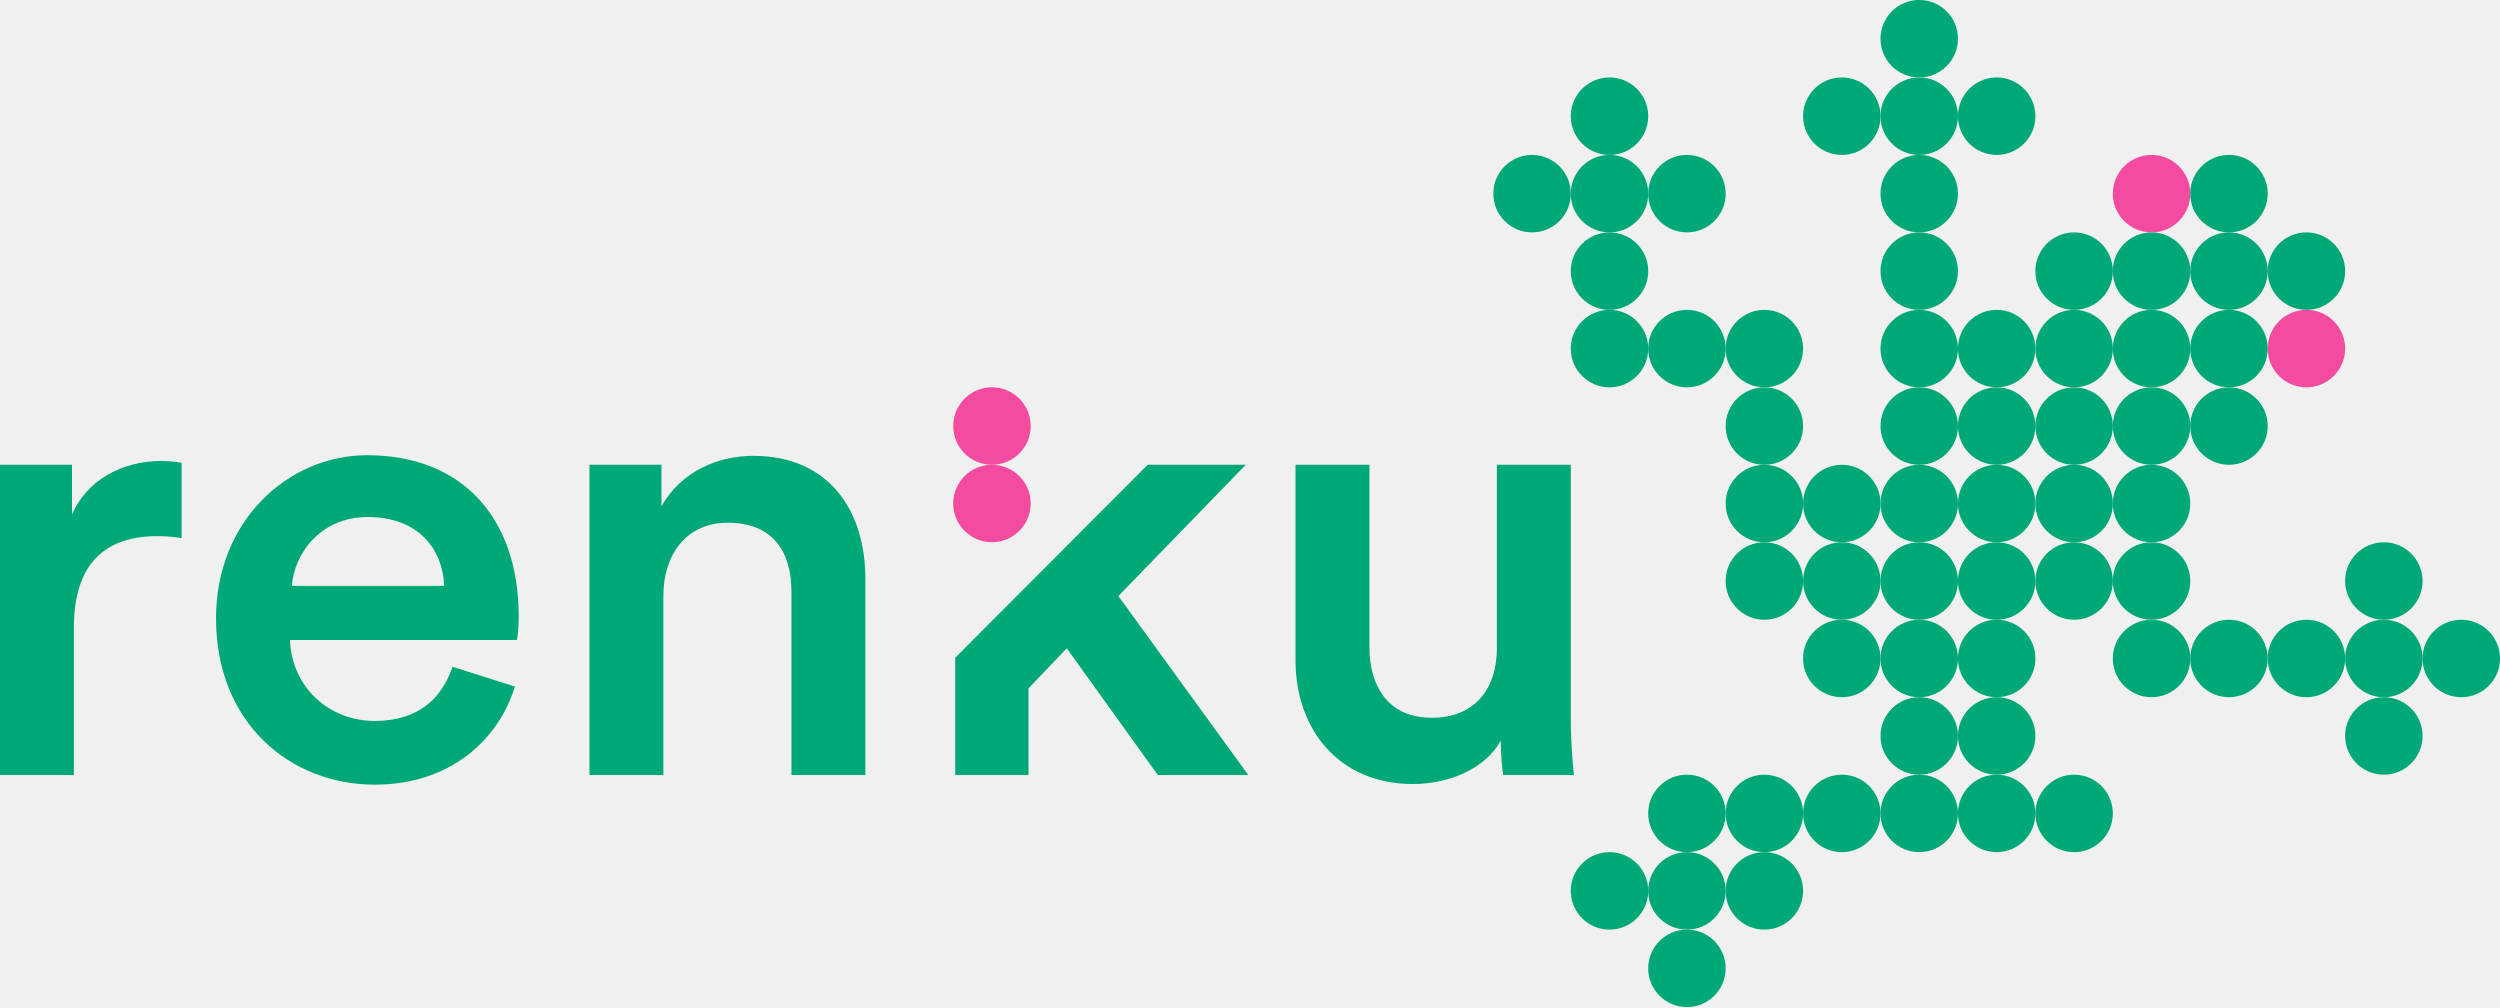
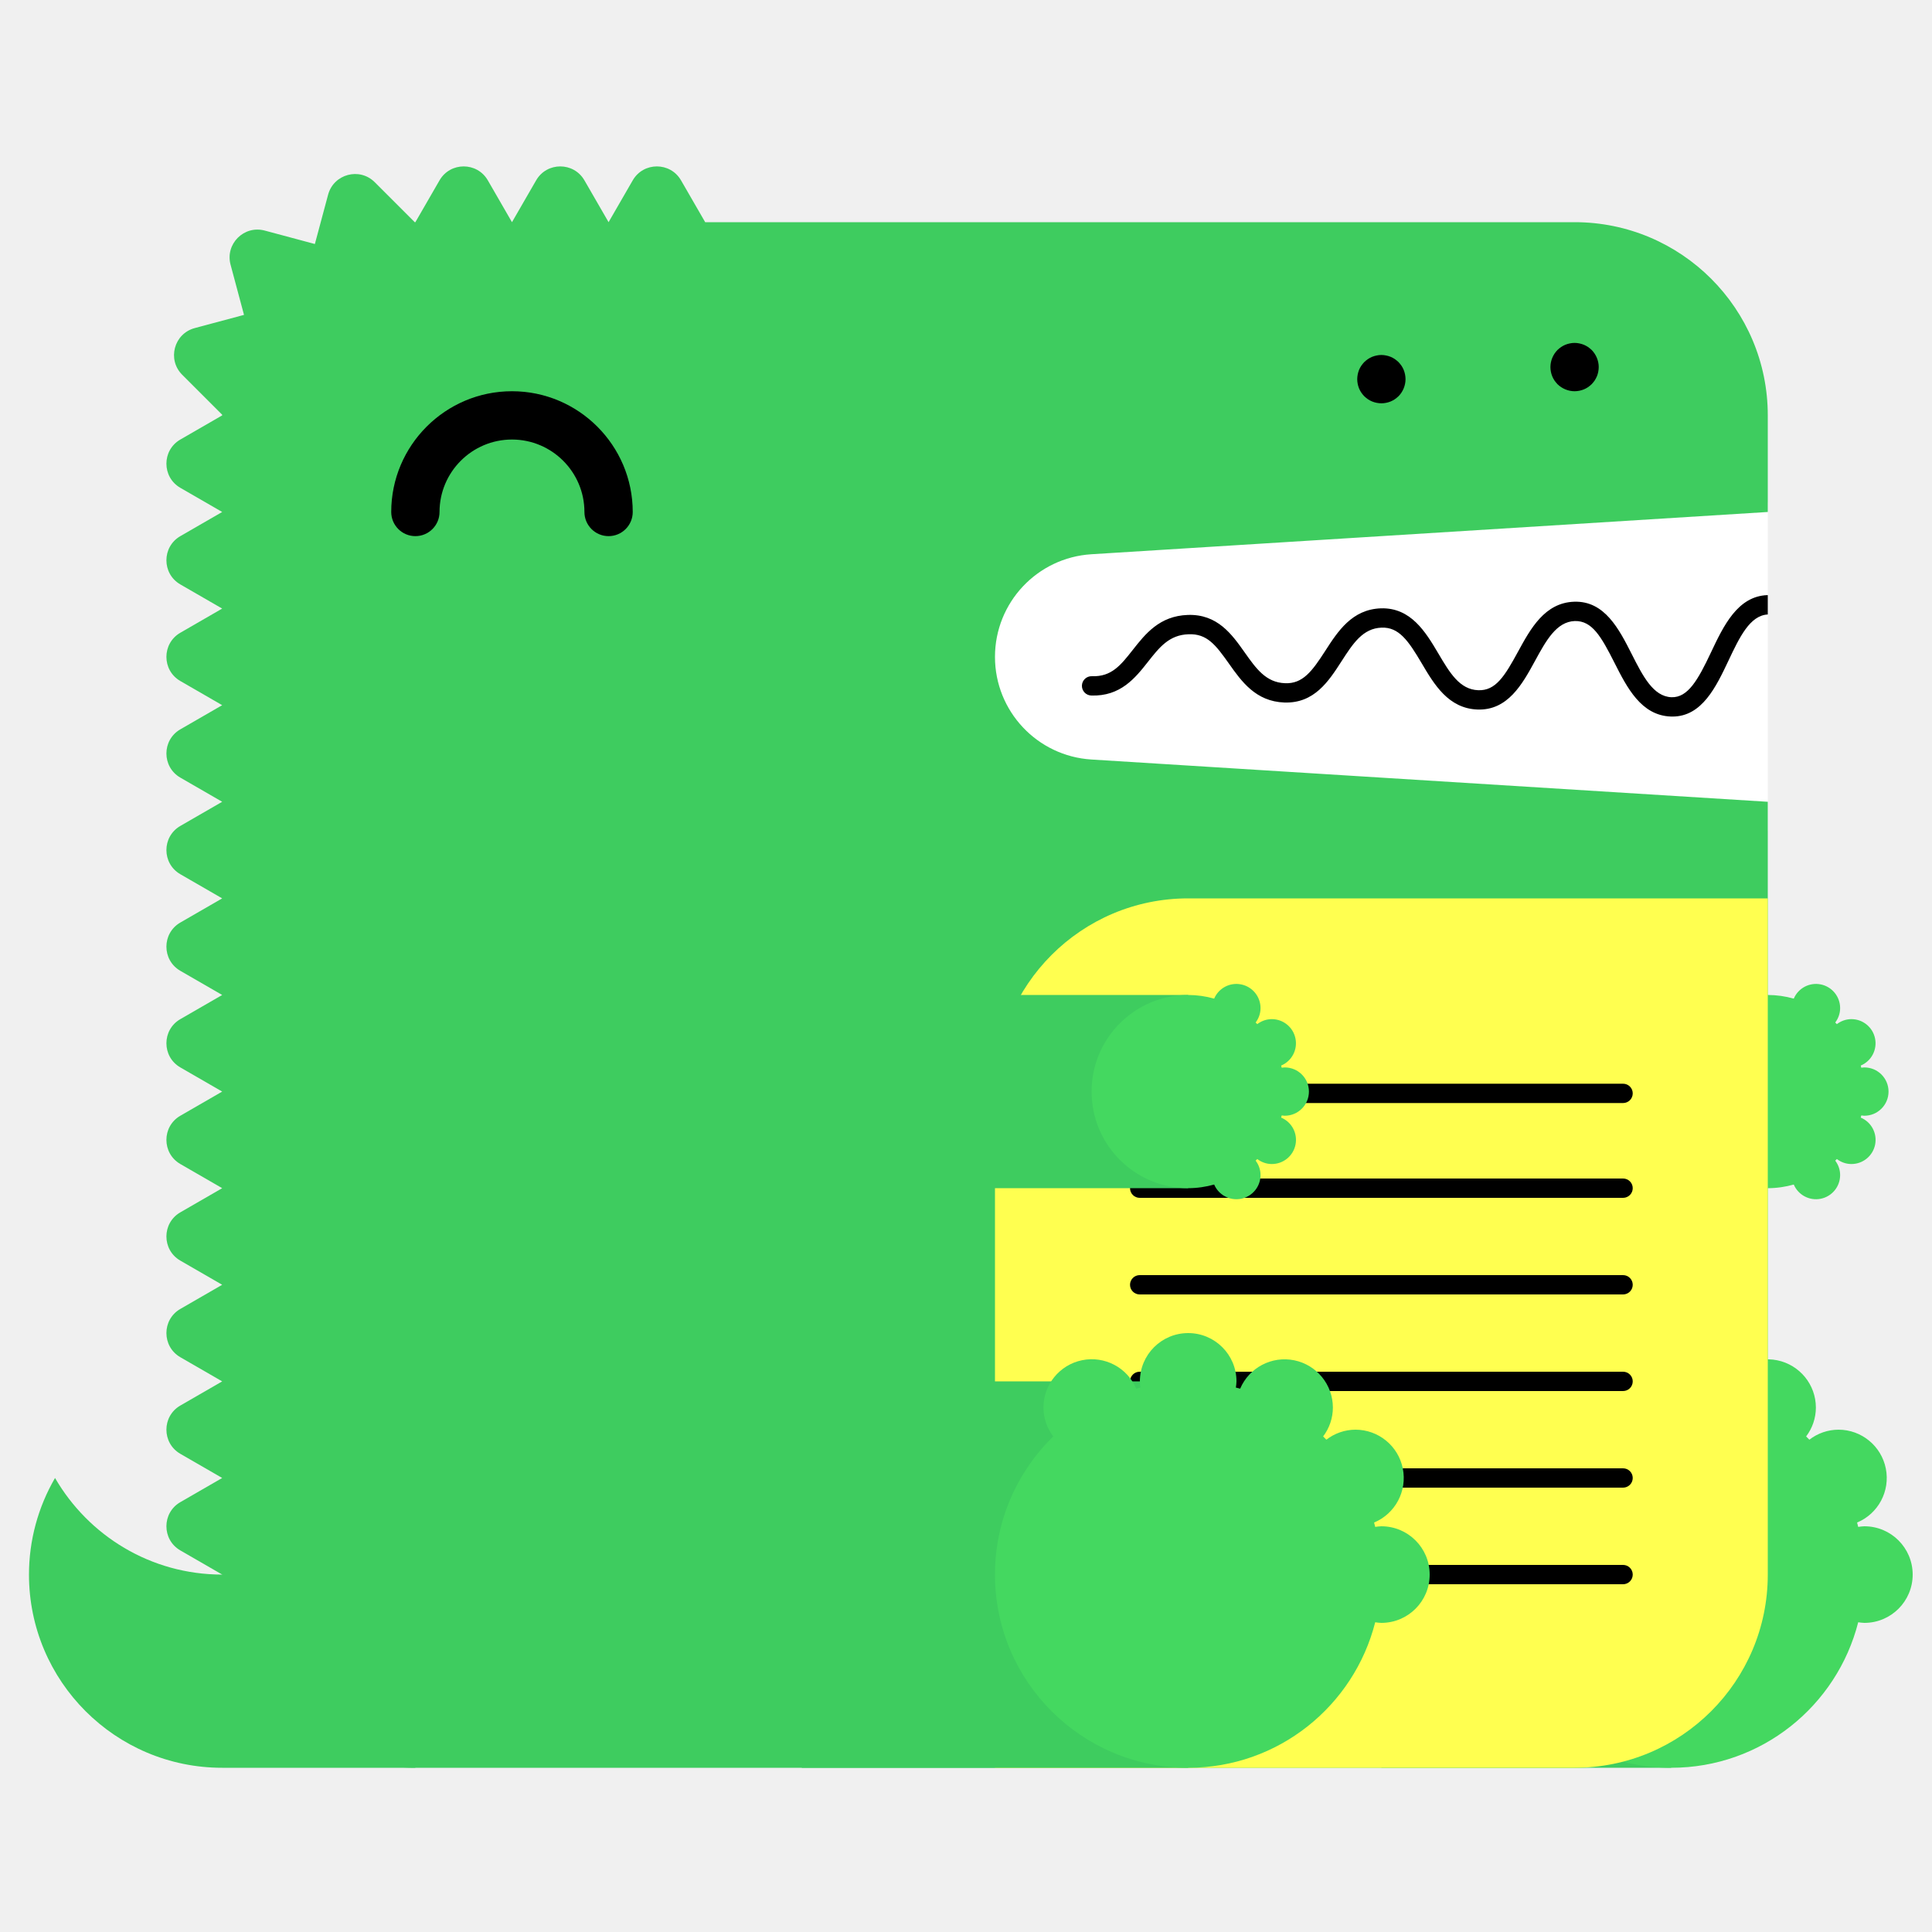
- <svg xmlns="http://www.w3.org/2000/svg" viewBox="0 0 531.933 214.28" height="214.28" width="531.933" xml:space="preserve" id="svg2" version="1.1">
-   <defs id="defs6" />
-   <g transform="matrix(1.333333,0,0,-1.333333,0,214.28)" id="g10">
-     <g transform="scale(0.1)" id="g12">
-       <path id="path14" style="fill:#f24ba0;fill-opacity:1;fill-rule:nonzero;stroke:none" d="m 3495.25,1298.06 c 0,-34.14 -27.67,-61.81 -61.81,-61.81 -34.14,0 -61.82,27.67 -61.82,61.81 0,34.14 27.68,61.81 61.82,61.81 34.14,0 61.81,-27.67 61.81,-61.81" />
-       <path id="path16" style="fill:#f24ba0;fill-opacity:1;fill-rule:nonzero;stroke:none" d="m 3742.39,1050.81 c 0,-34.14 -27.68,-61.814 -61.81,-61.814 -34.14,0 -61.81,27.674 -61.81,61.814 0,34.14 27.67,61.81 61.81,61.81 34.13,0 61.81,-27.67 61.81,-61.81" />
-       <path id="path18" style="fill:#f24ba0;fill-opacity:1;fill-rule:nonzero;stroke:none" d="m 1644.77,803.617 c 0,-34.14 -27.67,-61.816 -61.81,-61.816 -34.13,0 -61.81,27.676 -61.81,61.816 0,34.137 27.68,61.809 61.81,61.809 34.14,0 61.81,-27.672 61.81,-61.809" />
-       <path id="path20" style="fill:#f24ba0;fill-opacity:1;fill-rule:nonzero;stroke:none" d="m 1644.77,927.238 c 0,-34.136 -27.67,-61.812 -61.81,-61.812 -34.13,0 -61.81,27.676 -61.81,61.812 0,34.141 27.68,61.813 61.81,61.813 34.14,0 61.81,-27.672 61.81,-61.813" />
-       <path id="path22" style="fill:#00a877;fill-opacity:1;fill-rule:nonzero;stroke:none" d="m 3371.68,927.184 c 0,-34.137 -27.68,-61.809 -61.82,-61.809 -34.13,0 -61.81,27.672 -61.81,61.809 0,34.136 27.68,61.812 61.81,61.812 34.14,0 61.82,-27.676 61.82,-61.812" />
-       <path id="path24" style="fill:#00a877;fill-opacity:1;fill-rule:nonzero;stroke:none" d="m 3124.53,1421.68 c 0,-34.13 -27.67,-61.81 -61.81,-61.81 -34.14,0 -61.81,27.68 -61.81,61.81 0,34.14 27.67,61.82 61.81,61.82 34.14,0 61.81,-27.68 61.81,-61.82" />
-       <path id="path26" style="fill:#00a877;fill-opacity:1;fill-rule:nonzero;stroke:none" d="m 2630.25,1298.06 c 0,-34.14 -27.67,-61.81 -61.81,-61.81 -34.15,0 -61.82,27.67 -61.82,61.81 0,34.14 27.67,61.81 61.82,61.81 34.14,0 61.81,-27.67 61.81,-61.81" />
-       <path id="path28" style="fill:#00a877;fill-opacity:1;fill-rule:nonzero;stroke:none" d="m 3124.53,1298.06 c 0,-34.14 -27.67,-61.81 -61.81,-61.81 -34.14,0 -61.81,27.67 -61.81,61.81 0,34.14 27.67,61.81 61.81,61.81 34.14,0 61.81,-27.67 61.81,-61.81" />
-       <path id="path30" style="fill:#00a877;fill-opacity:1;fill-rule:nonzero;stroke:none" d="m 2630.25,1174.43 c 0,-34.13 -27.67,-61.81 -61.81,-61.81 -34.15,0 -61.82,27.68 -61.82,61.81 0,34.14 27.67,61.82 61.82,61.82 34.14,0 61.81,-27.68 61.81,-61.82" />
-       <path id="path32" style="fill:#00a877;fill-opacity:1;fill-rule:nonzero;stroke:none" d="m 3124.53,1174.43 c 0,-34.13 -27.67,-61.81 -61.81,-61.81 -34.14,0 -61.81,27.68 -61.81,61.81 0,34.14 27.67,61.82 61.81,61.82 34.14,0 61.81,-27.68 61.81,-61.82" />
-       <path id="path34" style="fill:#00a877;fill-opacity:1;fill-rule:nonzero;stroke:none" d="m 2630.25,1050.81 c 0,-34.14 -27.67,-61.814 -61.81,-61.814 -34.15,0 -61.82,27.674 -61.82,61.814 0,34.14 27.67,61.81 61.82,61.81 34.14,0 61.81,-27.67 61.81,-61.81" />
-       <path id="path36" style="fill:#00a877;fill-opacity:1;fill-rule:nonzero;stroke:none" d="m 2753.82,1050.81 c 0,-34.14 -27.68,-61.814 -61.81,-61.814 -34.14,0 -61.82,27.674 -61.82,61.814 0,34.14 27.68,61.81 61.82,61.81 34.13,0 61.81,-27.67 61.81,-61.81" />
-       <path id="path38" style="fill:#00a877;fill-opacity:1;fill-rule:nonzero;stroke:none" d="m 2877.39,1050.81 c 0,-34.14 -27.68,-61.814 -61.82,-61.814 -34.13,0 -61.8,27.674 -61.8,61.814 0,34.14 27.67,61.81 61.8,61.81 34.14,0 61.82,-27.67 61.82,-61.81" />
-       <path id="path40" style="fill:#00a877;fill-opacity:1;fill-rule:nonzero;stroke:none" d="m 3124.53,1050.81 c 0,-34.14 -27.67,-61.814 -61.81,-61.814 -34.14,0 -61.81,27.674 -61.81,61.814 0,34.14 27.67,61.81 61.81,61.81 34.14,0 61.81,-27.67 61.81,-61.81" />
-       <path id="path42" style="fill:#00a877;fill-opacity:1;fill-rule:nonzero;stroke:none" d="m 3248.1,1050.81 c 0,-34.14 -27.67,-61.814 -61.8,-61.814 -34.14,0 -61.82,27.674 -61.82,61.814 0,34.14 27.68,61.81 61.82,61.81 34.13,0 61.8,-27.67 61.8,-61.81" />
-       <path id="path44" style="fill:#00a877;fill-opacity:1;fill-rule:nonzero;stroke:none" d="m 3371.68,1050.81 c 0,-34.14 -27.68,-61.814 -61.82,-61.814 -34.13,0 -61.81,27.674 -61.81,61.814 0,34.14 27.68,61.81 61.81,61.81 34.14,0 61.82,-27.67 61.82,-61.81" />
-       <path id="path46" style="fill:#00a877;fill-opacity:1;fill-rule:nonzero;stroke:none" d="m 3495.25,1050.81 c 0,-34.14 -27.67,-61.814 -61.81,-61.814 -34.14,0 -61.82,27.674 -61.82,61.814 0,34.14 27.68,61.81 61.82,61.81 34.14,0 61.81,-27.67 61.81,-61.81" />
-       <path id="path48" style="fill:#00a877;fill-opacity:1;fill-rule:nonzero;stroke:none" d="m 2877.39,927.184 c 0,-34.137 -27.68,-61.809 -61.82,-61.809 -34.13,0 -61.8,27.672 -61.8,61.809 0,34.136 27.67,61.812 61.8,61.812 34.14,0 61.82,-27.676 61.82,-61.812" />
-       <path id="path50" style="fill:#00a877;fill-opacity:1;fill-rule:nonzero;stroke:none" d="m 3248.1,927.184 c 0,-34.137 -27.67,-61.809 -61.8,-61.809 -34.14,0 -61.82,27.672 -61.82,61.809 0,34.136 27.68,61.812 61.82,61.812 34.13,0 61.8,-27.676 61.8,-61.812" />
-       <path id="path52" style="fill:#00a877;fill-opacity:1;fill-rule:nonzero;stroke:none" d="m 3495.25,927.184 c 0,-34.137 -27.67,-61.809 -61.81,-61.809 -34.14,0 -61.82,27.672 -61.82,61.809 0,34.136 27.68,61.812 61.82,61.812 34.14,0 61.81,-27.676 61.81,-61.812" />
-       <path id="path54" style="fill:#00a877;fill-opacity:1;fill-rule:nonzero;stroke:none" d="m 2877.39,803.559 c 0,-34.141 -27.68,-61.809 -61.82,-61.809 -34.13,0 -61.8,27.668 -61.8,61.809 0,34.14 27.67,61.816 61.8,61.816 34.14,0 61.82,-27.676 61.82,-61.816" />
-       <path id="path56" style="fill:#00a877;fill-opacity:1;fill-rule:nonzero;stroke:none" d="m 3124.53,803.559 c 0,-34.141 -27.67,-61.809 -61.81,-61.809 -34.14,0 -61.81,27.668 -61.81,61.809 0,34.14 27.67,61.816 61.81,61.816 34.14,0 61.81,-27.676 61.81,-61.816" />
-       <path id="path58" style="fill:#00a877;fill-opacity:1;fill-rule:nonzero;stroke:none" d="m 3248.1,803.559 c 0,-34.141 -27.67,-61.809 -61.8,-61.809 -34.14,0 -61.82,27.668 -61.82,61.809 0,34.14 27.68,61.816 61.82,61.816 34.13,0 61.8,-27.676 61.8,-61.816" />
-       <path id="path60" style="fill:#00a877;fill-opacity:1;fill-rule:nonzero;stroke:none" d="m 3371.68,803.559 c 0,-34.141 -27.68,-61.809 -61.82,-61.809 -34.13,0 -61.81,27.668 -61.81,61.809 0,34.14 27.68,61.816 61.81,61.816 34.14,0 61.82,-27.676 61.82,-61.816" />
-       <path id="path62" style="fill:#00a877;fill-opacity:1;fill-rule:nonzero;stroke:none" d="m 3495.25,803.559 c 0,-34.141 -27.67,-61.809 -61.81,-61.809 -34.14,0 -61.82,27.668 -61.82,61.809 0,34.14 27.68,61.816 61.82,61.816 34.14,0 61.81,-27.676 61.81,-61.816" />
-       <path id="path64" style="fill:#00a877;fill-opacity:1;fill-rule:nonzero;stroke:none" d="m 2877.39,679.934 c 0,-34.141 -27.68,-61.817 -61.82,-61.817 -34.13,0 -61.8,27.676 -61.8,61.817 0,34.14 27.67,61.816 61.8,61.816 34.14,0 61.82,-27.676 61.82,-61.816" />
-       <path id="path66" style="fill:#00a877;fill-opacity:1;fill-rule:nonzero;stroke:none" d="m 3124.53,679.934 c 0,-34.141 -27.67,-61.817 -61.81,-61.817 -34.14,0 -61.81,27.676 -61.81,61.817 0,34.14 27.67,61.816 61.81,61.816 34.14,0 61.81,-27.676 61.81,-61.816" />
-       <path id="path68" style="fill:#00a877;fill-opacity:1;fill-rule:nonzero;stroke:none" d="m 3248.1,679.934 c 0,-34.141 -27.67,-61.817 -61.8,-61.817 -34.14,0 -61.82,27.676 -61.82,61.817 0,34.14 27.68,61.816 61.82,61.816 34.13,0 61.8,-27.676 61.8,-61.816" />
-       <path id="path70" style="fill:#00a877;fill-opacity:1;fill-rule:nonzero;stroke:none" d="m 3495.25,679.934 c 0,-34.141 -27.67,-61.817 -61.81,-61.817 -34.14,0 -61.82,27.676 -61.82,61.817 0,34.14 27.68,61.816 61.82,61.816 34.14,0 61.81,-27.676 61.81,-61.816" />
-       <path id="path72" style="fill:#00a877;fill-opacity:1;fill-rule:nonzero;stroke:none" d="m 3495.25,556.309 c 0,-34.137 -27.67,-61.821 -61.81,-61.821 -34.14,0 -61.82,27.684 -61.82,61.821 0,34.14 27.68,61.808 61.82,61.808 34.14,0 61.81,-27.668 61.81,-61.808" />
-       <path id="path74" style="fill:#00a877;fill-opacity:1;fill-rule:nonzero;stroke:none" d="m 3618.82,556.309 c 0,-34.137 -27.67,-61.821 -61.81,-61.821 -34.14,0 -61.82,27.684 -61.82,61.821 0,34.14 27.68,61.808 61.82,61.808 34.14,0 61.81,-27.668 61.81,-61.808" />
-       <path id="path76" style="fill:#00a877;fill-opacity:1;fill-rule:nonzero;stroke:none" d="m 3742.39,556.309 c 0,-34.137 -27.68,-61.821 -61.81,-61.821 -34.14,0 -61.81,27.684 -61.81,61.821 0,34.14 27.67,61.808 61.81,61.808 34.13,0 61.81,-27.668 61.81,-61.808" />
-       <path id="path78" style="fill:#00a877;fill-opacity:1;fill-rule:nonzero;stroke:none" d="m 3865.96,556.309 c 0,-34.137 -27.67,-61.821 -61.81,-61.821 -34.13,0 -61.81,27.684 -61.81,61.821 0,34.14 27.68,61.808 61.81,61.808 34.14,0 61.81,-27.668 61.81,-61.808" />
-       <path id="path80" style="fill:#00a877;fill-opacity:1;fill-rule:nonzero;stroke:none" d="m 3124.53,432.691 c 0,-34.14 -27.67,-61.82 -61.81,-61.82 -34.14,0 -61.81,27.68 -61.81,61.82 0,34.129 27.67,61.797 61.81,61.797 34.14,0 61.81,-27.668 61.81,-61.797" />
-       <path id="path82" style="fill:#00a877;fill-opacity:1;fill-rule:nonzero;stroke:none" d="m 3248.1,432.691 c 0,-34.14 -27.67,-61.82 -61.8,-61.82 -34.14,0 -61.82,27.68 -61.82,61.82 0,34.129 27.68,61.797 61.82,61.797 34.13,0 61.8,-27.668 61.8,-61.797" />
-       <path id="path84" style="fill:#00a877;fill-opacity:1;fill-rule:nonzero;stroke:none" d="m 2753.82,309.059 c 0,-34.137 -27.68,-61.809 -61.81,-61.809 -34.14,0 -61.82,27.672 -61.82,61.809 0,34.14 27.68,61.812 61.82,61.812 34.13,0 61.81,-27.672 61.81,-61.812" />
-       <path id="path86" style="fill:#00a877;fill-opacity:1;fill-rule:nonzero;stroke:none" d="m 2877.39,309.059 c 0,-34.137 -27.68,-61.809 -61.82,-61.809 -34.13,0 -61.8,27.672 -61.8,61.809 0,34.14 27.67,61.812 61.8,61.812 34.14,0 61.82,-27.672 61.82,-61.812" />
-       <path id="path88" style="fill:#00a877;fill-opacity:1;fill-rule:nonzero;stroke:none" d="m 3000.96,309.059 c 0,-34.137 -27.67,-61.809 -61.81,-61.809 -34.14,0 -61.81,27.672 -61.81,61.809 0,34.14 27.67,61.812 61.81,61.812 34.14,0 61.81,-27.672 61.81,-61.812" />
-       <path id="path90" style="fill:#00a877;fill-opacity:1;fill-rule:nonzero;stroke:none" d="m 3124.53,309.059 c 0,-34.137 -27.67,-61.809 -61.81,-61.809 -34.14,0 -61.81,27.672 -61.81,61.809 0,34.14 27.67,61.812 61.81,61.812 34.14,0 61.81,-27.672 61.81,-61.812" />
-       <path id="path92" style="fill:#00a877;fill-opacity:1;fill-rule:nonzero;stroke:none" d="m 3248.1,309.059 c 0,-34.137 -27.67,-61.809 -61.8,-61.809 -34.14,0 -61.82,27.672 -61.82,61.809 0,34.14 27.68,61.812 61.82,61.812 34.13,0 61.8,-27.672 61.8,-61.812" />
-       <path id="path94" style="fill:#00a877;fill-opacity:1;fill-rule:nonzero;stroke:none" d="m 3371.68,309.059 c 0,-34.137 -27.68,-61.809 -61.82,-61.809 -34.13,0 -61.81,27.672 -61.81,61.809 0,34.14 27.68,61.812 61.81,61.812 34.14,0 61.82,-27.672 61.82,-61.812" />
-       <path id="path96" style="fill:#00a877;fill-opacity:1;fill-rule:nonzero;stroke:none" d="m 2753.82,185.43 c 0,-34.129 -27.68,-61.801 -61.81,-61.801 -34.14,0 -61.82,27.672 -61.82,61.801 0,34.14 27.68,61.82 61.82,61.82 34.13,0 61.81,-27.68 61.81,-61.82" />
-       <path id="path98" style="fill:#00a877;fill-opacity:1;fill-rule:nonzero;stroke:none" d="m 3124.53,1545.3 c 0,-34.13 -27.67,-61.8 -61.81,-61.8 -34.14,0 -61.81,27.67 -61.81,61.8 0,34.15 27.67,61.82 61.81,61.82 34.14,0 61.81,-27.67 61.81,-61.82" />
-       <path id="path100" style="fill:#00a877;fill-opacity:1;fill-rule:nonzero;stroke:none" d="m 2630.25,1421.68 c 0,-34.13 -27.67,-61.81 -61.81,-61.81 -34.15,0 -61.82,27.68 -61.82,61.81 0,34.14 27.67,61.82 61.82,61.82 34.14,0 61.81,-27.68 61.81,-61.82" />
-       <path id="path102" style="fill:#00a877;fill-opacity:1;fill-rule:nonzero;stroke:none" d="m 3000.96,1421.68 c 0,-34.13 -27.67,-61.81 -61.81,-61.81 -34.14,0 -61.81,27.68 -61.81,61.81 0,34.14 27.67,61.82 61.81,61.82 34.14,0 61.81,-27.68 61.81,-61.82" />
-       <path id="path104" style="fill:#00a877;fill-opacity:1;fill-rule:nonzero;stroke:none" d="m 3248.1,1421.68 c 0,-34.13 -27.67,-61.81 -61.8,-61.81 -34.14,0 -61.82,27.68 -61.82,61.81 0,34.14 27.68,61.82 61.82,61.82 34.13,0 61.8,-27.68 61.8,-61.82" />
-       <path id="path106" style="fill:#00a877;fill-opacity:1;fill-rule:nonzero;stroke:none" d="m 2506.68,1298.06 c 0,-34.14 -27.68,-61.81 -61.82,-61.81 -34.14,0 -61.81,27.67 -61.81,61.81 0,34.14 27.67,61.81 61.81,61.81 34.14,0 61.82,-27.67 61.82,-61.81" />
-       <path id="path108" style="fill:#00a877;fill-opacity:1;fill-rule:nonzero;stroke:none" d="m 2753.82,1298.06 c 0,-34.14 -27.68,-61.81 -61.81,-61.81 -34.14,0 -61.82,27.67 -61.82,61.81 0,34.14 27.68,61.81 61.82,61.81 34.13,0 61.81,-27.67 61.81,-61.81" />
-       <path id="path110" style="fill:#00a877;fill-opacity:1;fill-rule:nonzero;stroke:none" d="m 3618.82,1298.06 c 0,-34.14 -27.67,-61.81 -61.81,-61.81 -34.14,0 -61.82,27.67 -61.82,61.81 0,34.14 27.68,61.81 61.82,61.81 34.14,0 61.81,-27.67 61.81,-61.81" />
-       <path id="path112" style="fill:#00a877;fill-opacity:1;fill-rule:nonzero;stroke:none" d="m 3371.68,1174.43 c 0,-34.13 -27.68,-61.81 -61.82,-61.81 -34.13,0 -61.81,27.68 -61.81,61.81 0,34.14 27.68,61.82 61.81,61.82 34.14,0 61.82,-27.68 61.82,-61.82" />
-       <path id="path114" style="fill:#00a877;fill-opacity:1;fill-rule:nonzero;stroke:none" d="m 3495.25,1174.43 c 0,-34.13 -27.67,-61.81 -61.81,-61.81 -34.14,0 -61.82,27.68 -61.82,61.81 0,34.14 27.68,61.82 61.82,61.82 34.14,0 61.81,-27.68 61.81,-61.82" />
-       <path id="path116" style="fill:#00a877;fill-opacity:1;fill-rule:nonzero;stroke:none" d="m 3618.82,1174.43 c 0,-34.13 -27.67,-61.81 -61.81,-61.81 -34.14,0 -61.82,27.68 -61.82,61.81 0,34.14 27.68,61.82 61.82,61.82 34.14,0 61.81,-27.68 61.81,-61.82" />
-       <path id="path118" style="fill:#00a877;fill-opacity:1;fill-rule:nonzero;stroke:none" d="m 3742.39,1174.43 c 0,-34.13 -27.68,-61.81 -61.81,-61.81 -34.14,0 -61.81,27.68 -61.81,61.81 0,34.14 27.67,61.82 61.81,61.82 34.13,0 61.81,-27.68 61.81,-61.82" />
-       <path id="path120" style="fill:#00a877;fill-opacity:1;fill-rule:nonzero;stroke:none" d="m 3618.82,1050.81 c 0,-34.14 -27.67,-61.814 -61.81,-61.814 -34.14,0 -61.82,27.674 -61.82,61.814 0,34.14 27.68,61.81 61.82,61.81 34.14,0 61.81,-27.67 61.81,-61.81" />
-       <path id="path122" style="fill:#00a877;fill-opacity:1;fill-rule:nonzero;stroke:none" d="m 3124.53,927.184 c 0,-34.137 -27.67,-61.809 -61.81,-61.809 -34.14,0 -61.81,27.672 -61.81,61.809 0,34.136 27.67,61.812 61.81,61.812 34.14,0 61.81,-27.676 61.81,-61.812" />
-       <path id="path124" style="fill:#00a877;fill-opacity:1;fill-rule:nonzero;stroke:none" d="m 3618.82,927.184 c 0,-34.137 -27.67,-61.809 -61.81,-61.809 -34.14,0 -61.82,27.672 -61.82,61.809 0,34.136 27.68,61.812 61.82,61.812 34.14,0 61.81,-27.676 61.81,-61.812" />
-       <path id="path126" style="fill:#00a877;fill-opacity:1;fill-rule:nonzero;stroke:none" d="m 3000.96,803.559 c 0,-34.141 -27.67,-61.809 -61.81,-61.809 -34.14,0 -61.81,27.668 -61.81,61.809 0,34.14 27.67,61.816 61.81,61.816 34.14,0 61.81,-27.676 61.81,-61.816" />
-       <path id="path128" style="fill:#00a877;fill-opacity:1;fill-rule:nonzero;stroke:none" d="m 3000.96,679.934 c 0,-34.141 -27.67,-61.817 -61.81,-61.817 -34.14,0 -61.81,27.676 -61.81,61.817 0,34.14 27.67,61.816 61.81,61.816 34.14,0 61.81,-27.676 61.81,-61.816" />
-       <path id="path130" style="fill:#00a877;fill-opacity:1;fill-rule:nonzero;stroke:none" d="m 3371.68,679.934 c 0,-34.141 -27.68,-61.817 -61.82,-61.817 -34.13,0 -61.81,27.676 -61.81,61.817 0,34.14 27.68,61.816 61.81,61.816 34.14,0 61.82,-27.676 61.82,-61.816" />
-       <path id="path132" style="fill:#00a877;fill-opacity:1;fill-rule:nonzero;stroke:none" d="m 3865.96,679.934 c 0,-34.141 -27.67,-61.817 -61.81,-61.817 -34.13,0 -61.81,27.676 -61.81,61.817 0,34.14 27.68,61.816 61.81,61.816 34.14,0 61.81,-27.676 61.81,-61.816" />
-       <path id="path134" style="fill:#00a877;fill-opacity:1;fill-rule:nonzero;stroke:none" d="m 3000.96,556.309 c 0,-34.137 -27.67,-61.821 -61.81,-61.821 -34.14,0 -61.81,27.684 -61.81,61.821 0,34.14 27.67,61.808 61.81,61.808 34.14,0 61.81,-27.668 61.81,-61.808" />
-       <path id="path136" style="fill:#00a877;fill-opacity:1;fill-rule:nonzero;stroke:none" d="m 3124.53,556.309 c 0,-34.137 -27.67,-61.821 -61.81,-61.821 -34.14,0 -61.81,27.684 -61.81,61.821 0,34.14 27.67,61.808 61.81,61.808 34.14,0 61.81,-27.668 61.81,-61.808" />
-       <path id="path138" style="fill:#00a877;fill-opacity:1;fill-rule:nonzero;stroke:none" d="m 3248.1,556.309 c 0,-34.137 -27.67,-61.821 -61.8,-61.821 -34.14,0 -61.82,27.684 -61.82,61.821 0,34.14 27.68,61.808 61.82,61.808 34.13,0 61.8,-27.668 61.8,-61.808" />
-       <path id="path140" style="fill:#00a877;fill-opacity:1;fill-rule:nonzero;stroke:none" d="m 3989.54,556.309 c 0,-34.137 -27.68,-61.821 -61.82,-61.821 -34.14,0 -61.81,27.684 -61.81,61.821 0,34.14 27.67,61.808 61.81,61.808 34.14,0 61.82,-27.668 61.82,-61.808" />
-       <path id="path142" style="fill:#00a877;fill-opacity:1;fill-rule:nonzero;stroke:none" d="m 3865.96,432.691 c 0,-34.14 -27.67,-61.82 -61.81,-61.82 -34.13,0 -61.81,27.68 -61.81,61.82 0,34.129 27.68,61.797 61.81,61.797 34.14,0 61.81,-27.668 61.81,-61.797" />
-       <path id="path144" style="fill:#00a877;fill-opacity:1;fill-rule:nonzero;stroke:none" d="m 2630.25,185.43 c 0,-34.129 -27.67,-61.801 -61.81,-61.801 -34.15,0 -61.82,27.672 -61.82,61.801 0,34.14 27.67,61.82 61.82,61.82 34.14,0 61.81,-27.68 61.81,-61.82" />
-       <path id="path146" style="fill:#00a877;fill-opacity:1;fill-rule:nonzero;stroke:none" d="m 2877.39,185.43 c 0,-34.129 -27.68,-61.801 -61.82,-61.801 -34.13,0 -61.8,27.672 -61.8,61.801 0,34.14 27.67,61.82 61.8,61.82 34.14,0 61.82,-27.68 61.82,-61.82" />
-       <path id="path148" style="fill:#00a877;fill-opacity:1;fill-rule:nonzero;stroke:none" d="M 2753.82,61.809 C 2753.82,27.672 2726.14,0 2692.01,0 c -34.14,0 -61.82,27.672 -61.82,61.809 0,34.141 27.68,61.82 61.82,61.82 34.13,0 61.81,-27.68 61.81,-61.82" />
-       <path id="path150" style="fill:#00a877;fill-opacity:1;fill-rule:nonzero;stroke:none" d="m 289.82,748.48 c -13.218,2.04 -26.437,3.055 -38.644,3.055 -91.52,0 -133.215,-52.879 -133.215,-145.414 V 370.199 H 0 v 495.227 h 114.91 v -79.309 c 23.391,53.891 78.305,85.418 143.391,85.418 14.226,0 26.433,-2.031 31.519,-3.051 V 748.48" />
-       <path id="path152" style="fill:#00a877;fill-opacity:1;fill-rule:nonzero;stroke:none" d="m 708.793,672.219 c -2.035,57.969 -40.68,109.824 -122.035,109.824 -74.231,0 -116.945,-56.941 -121.008,-109.824 z M 821.668,511.551 c -26.441,-86.449 -104.746,-156.61 -223.723,-156.61 -134.23,0 -253.211,97.629 -253.211,265.414 0,156.602 115.926,260.325 241.004,260.325 152.535,0 242.028,-100.668 242.028,-257.27 0,-19.328 -2.032,-35.59 -3.047,-37.64 h -362.02 c 3.051,-75.239 62.028,-129.141 135.246,-129.141 71.184,0 107.789,37.633 124.067,86.441 l 99.656,-31.519" />
-       <path id="path154" style="fill:#00a877;fill-opacity:1;fill-rule:nonzero;stroke:none" d="M 1058.6,370.199 H 940.637 v 495.227 h 114.913 v -66.09 c 32.54,56.945 91.52,80.336 146.44,80.336 121.01,0 178.97,-87.461 178.97,-196.27 V 370.199 H 1263 V 663.07 c 0,61.016 -27.46,109.825 -101.69,109.825 -67.12,0 -102.71,-51.868 -102.71,-116.946 v -285.75" />
-       <path id="path156" style="fill:#00a877;fill-opacity:1;fill-rule:nonzero;stroke:none" d="m 1784.67,655.949 207.45,-285.75 h -144.4 L 1702.3,572.559 1641.29,508.5 V 370.199 H 1524.34 V 557.48 l 307.11,307.946 h 156.6 L 1784.67,655.949" />
-       <path id="path158" style="fill:#00a877;fill-opacity:1;fill-rule:nonzero;stroke:none" d="m 2254.49,355.961 c -117.96,0 -187.11,87.449 -187.11,197.269 v 312.196 h 117.96 V 574.602 c 0,-61.012 28.48,-112.883 99.66,-112.883 68.13,0 103.72,45.75 103.72,110.84 v 292.867 h 117.97 V 460.699 c 0,-40.679 3.04,-72.199 5.09,-90.5 h -112.89 c -2.03,11.192 -4.07,34.571 -4.07,54.903 -24.4,-44.743 -82.37,-69.141 -140.33,-69.141" />
-     </g>
+ <svg xmlns="http://www.w3.org/2000/svg" width="200" height="200" viewBox="0 0 200 200">
+   <g fill="none" fill-rule="evenodd">
+     <path fill="#FFF" d="M99 52h84v34H99z" />
+     <path d="M23 163c-7.398 0-13.843-4.027-17.303-10A19.886 19.886 0 0 0 3 163c0 11.046 8.954 20 20 20h20v-20H23z" fill="#3ECC5F" />
+     <path d="M112.98 57.376L183 53V43c0-11.046-8.954-20-20-20H73l-2.5-4.33c-1.112-1.925-3.889-1.925-5 0L63 23l-2.5-4.33c-1.111-1.925-3.889-1.925-5 0L53 23l-2.5-4.33c-1.111-1.925-3.889-1.925-5 0L43 23c-.022 0-.042.003-.065.003l-4.142-4.141c-1.57-1.571-4.252-.853-4.828 1.294l-1.369 5.104-5.192-1.392c-2.148-.575-4.111 1.389-3.535 3.536l1.39 5.193-5.102 1.367c-2.148.576-2.867 3.259-1.296 4.83l4.142 4.142c0 .021-.003.042-.003.064l-4.33 2.5c-1.925 1.111-1.925 3.889 0 5L23 53l-4.33 2.5c-1.925 1.111-1.925 3.889 0 5L23 63l-4.33 2.5c-1.925 1.111-1.925 3.889 0 5L23 73l-4.33 2.5c-1.925 1.111-1.925 3.889 0 5L23 83l-4.33 2.5c-1.925 1.111-1.925 3.889 0 5L23 93l-4.33 2.5c-1.925 1.111-1.925 3.889 0 5L23 103l-4.33 2.5c-1.925 1.111-1.925 3.889 0 5L23 113l-4.33 2.5c-1.925 1.111-1.925 3.889 0 5L23 123l-4.33 2.5c-1.925 1.111-1.925 3.889 0 5L23 133l-4.33 2.5c-1.925 1.111-1.925 3.889 0 5L23 143l-4.33 2.5c-1.925 1.111-1.925 3.889 0 5L23 153l-4.33 2.5c-1.925 1.111-1.925 3.889 0 5L23 163c0 11.046 8.954 20 20 20h120c11.046 0 20-8.954 20-20V83l-70.02-4.376A10.645 10.645 0 0 1 103 68c0-5.621 4.37-10.273 9.98-10.624" fill="#3ECC5F" />
+     <path fill="#3ECC5F" d="M143 183h30v-40h-30z" />
+     <path d="M193 158c-.219 0-.428.037-.639.064-.038-.15-.074-.301-.116-.451A5 5 0 0 0 190.32 148a4.96 4.96 0 0 0-3.016 1.036 26.531 26.531 0 0 0-.335-.336 4.955 4.955 0 0 0 1.011-2.987 5 5 0 0 0-9.599-1.959c-.148-.042-.297-.077-.445-.115.027-.211.064-.42.064-.639a5 5 0 0 0-5-5 5 5 0 0 0-5 5c0 .219.037.428.064.639-.148.038-.297.073-.445.115a4.998 4.998 0 0 0-9.599 1.959c0 1.125.384 2.151 1.011 2.987-3.717 3.632-6.031 8.693-6.031 14.3 0 11.046 8.954 20 20 20 9.339 0 17.16-6.41 19.361-15.064.211.027.42.064.639.064a5 5 0 0 0 5-5 5 5 0 0 0-5-5" fill="#44D860" />
+     <path fill="#3ECC5F" d="M153 123h30v-20h-30z" />
+     <path d="M193 115.5a2.5 2.5 0 1 0 0-5c-.109 0-.214.019-.319.032-.02-.075-.037-.15-.058-.225a2.501 2.501 0 0 0-.963-4.807c-.569 0-1.088.197-1.508.518a6.653 6.653 0 0 0-.168-.168c.314-.417.506-.931.506-1.494a2.5 2.5 0 0 0-4.8-.979A9.987 9.987 0 0 0 183 103c-5.522 0-10 4.478-10 10s4.478 10 10 10c.934 0 1.833-.138 2.69-.377a2.5 2.5 0 0 0 4.8-.979c0-.563-.192-1.077-.506-1.494.057-.055.113-.111.168-.168.42.321.939.518 1.508.518a2.5 2.5 0 0 0 .963-4.807c.021-.074.038-.15.058-.225.105.013.21.032.319.032" fill="#44D860" />
+     <path d="M63 55.5a2.5 2.5 0 0 1-2.5-2.5c0-4.136-3.364-7.5-7.5-7.5s-7.5 3.364-7.5 7.5a2.5 2.5 0 1 1-5 0c0-6.893 5.607-12.5 12.5-12.5S65.5 46.107 65.5 53a2.5 2.5 0 0 1-2.5 2.5" fill="#000" />
+     <path d="M103 183h60c11.046 0 20-8.954 20-20V93h-60c-11.046 0-20 8.954-20 20v70z" fill="#FFFF50" />
+     <path d="M168.02 124h-50.04a1 1 0 1 1 0-2h50.04a1 1 0 1 1 0 2m0 20h-50.04a1 1 0 1 1 0-2h50.04a1 1 0 1 1 0 2m0 20h-50.04a1 1 0 1 1 0-2h50.04a1 1 0 1 1 0 2m0-49.814h-50.04a1 1 0 1 1 0-2h50.04a1 1 0 1 1 0 2m0 19.814h-50.04a1 1 0 1 1 0-2h50.04a1 1 0 1 1 0 2m0 20h-50.04a1 1 0 1 1 0-2h50.04a1 1 0 1 1 0 2M183 61.611c-.012 0-.022-.006-.034-.005-3.09.105-4.552 3.196-5.842 5.923-1.346 2.85-2.387 4.703-4.093 4.647-1.889-.068-2.969-2.202-4.113-4.46-1.314-2.594-2.814-5.536-5.963-5.426-3.046.104-4.513 2.794-5.807 5.167-1.377 2.528-2.314 4.065-4.121 3.994-1.927-.07-2.951-1.805-4.136-3.813-1.321-2.236-2.848-4.75-5.936-4.664-2.994.103-4.465 2.385-5.763 4.4-1.373 2.13-2.335 3.428-4.165 3.351-1.973-.07-2.992-1.51-4.171-3.177-1.324-1.873-2.816-3.993-5.895-3.89-2.928.1-4.399 1.97-5.696 3.618-1.232 1.564-2.194 2.802-4.229 2.724a1 1 0 0 0-.072 2c3.017.101 4.545-1.8 5.872-3.487 1.177-1.496 2.193-2.787 4.193-2.855 1.926-.082 2.829 1.115 4.195 3.045 1.297 1.834 2.769 3.914 5.731 4.021 3.103.104 4.596-2.215 5.918-4.267 1.182-1.834 2.202-3.417 4.15-3.484 1.793-.067 2.769 1.35 4.145 3.681 1.297 2.197 2.766 4.686 5.787 4.796 3.125.108 4.634-2.62 5.949-5.035 1.139-2.088 2.214-4.06 4.119-4.126 1.793-.042 2.728 1.595 4.111 4.33 1.292 2.553 2.757 5.445 5.825 5.556l.169.003c3.064 0 4.518-3.075 5.805-5.794 1.139-2.41 2.217-4.68 4.067-4.773v-2z" fill="#000" />
+     <path fill="#3ECC5F" d="M83 183h40v-40H83z" />
+     <path d="M143 158c-.219 0-.428.037-.639.064-.038-.15-.074-.301-.116-.451A5 5 0 0 0 140.32 148a4.96 4.96 0 0 0-3.016 1.036 26.531 26.531 0 0 0-.335-.336 4.955 4.955 0 0 0 1.011-2.987 5 5 0 0 0-9.599-1.959c-.148-.042-.297-.077-.445-.115.027-.211.064-.42.064-.639a5 5 0 0 0-5-5 5 5 0 0 0-5 5c0 .219.037.428.064.639-.148.038-.297.073-.445.115a4.998 4.998 0 0 0-9.599 1.959c0 1.125.384 2.151 1.011 2.987-3.717 3.632-6.031 8.693-6.031 14.3 0 11.046 8.954 20 20 20 9.339 0 17.16-6.41 19.361-15.064.211.027.42.064.639.064a5 5 0 0 0 5-5 5 5 0 0 0-5-5" fill="#44D860" />
+     <path fill="#3ECC5F" d="M83 123h40v-20H83z" />
+     <path d="M133 115.5a2.5 2.5 0 1 0 0-5c-.109 0-.214.019-.319.032-.02-.075-.037-.15-.058-.225a2.501 2.501 0 0 0-.963-4.807c-.569 0-1.088.197-1.508.518a6.653 6.653 0 0 0-.168-.168c.314-.417.506-.931.506-1.494a2.5 2.5 0 0 0-4.8-.979A9.987 9.987 0 0 0 123 103c-5.522 0-10 4.478-10 10s4.478 10 10 10c.934 0 1.833-.138 2.69-.377a2.5 2.5 0 0 0 4.8-.979c0-.563-.192-1.077-.506-1.494.057-.055.113-.111.168-.168.42.321.939.518 1.508.518a2.5 2.5 0 0 0 .963-4.807c.021-.074.038-.15.058-.225.105.013.21.032.319.032" fill="#44D860" />
+     <path d="M143 41.75c-.16 0-.33-.02-.49-.05a2.52 2.52 0 0 1-.47-.14c-.15-.06-.29-.14-.431-.23-.13-.09-.259-.2-.38-.31-.109-.12-.219-.24-.309-.38s-.17-.28-.231-.43a2.619 2.619 0 0 1-.189-.96c0-.16.02-.33.05-.49.03-.16.08-.31.139-.47.061-.15.141-.29.231-.43.09-.13.2-.26.309-.38.121-.11.25-.22.38-.31.141-.09.281-.17.431-.23.149-.06.31-.11.47-.14.32-.07.65-.07.98 0 .159.03.32.08.47.14.149.06.29.14.43.23.13.09.259.2.38.31.11.12.22.25.31.38.09.14.17.28.23.43.06.16.11.31.14.47.029.16.05.33.05.49 0 .66-.271 1.31-.73 1.77-.121.11-.25.22-.38.31-.14.09-.281.17-.43.23a2.565 2.565 0 0 1-.96.19m20-1.25c-.66 0-1.3-.27-1.771-.73a3.802 3.802 0 0 1-.309-.38c-.09-.14-.17-.28-.231-.43a2.619 2.619 0 0 1-.189-.96c0-.66.27-1.3.729-1.77.121-.11.25-.22.38-.31.141-.09.281-.17.431-.23.149-.06.31-.11.47-.14.32-.07.66-.07.98 0 .159.03.32.08.47.14.149.06.29.14.43.23.13.09.259.2.38.31.459.47.73 1.11.73 1.77 0 .16-.021.33-.05.49-.03.16-.08.32-.14.47-.07.15-.14.29-.23.43-.09.13-.2.26-.31.38-.121.11-.25.22-.38.31-.14.09-.281.17-.43.23a2.565 2.565 0 0 1-.96.19" fill="#000" />
  </g>
</svg>
